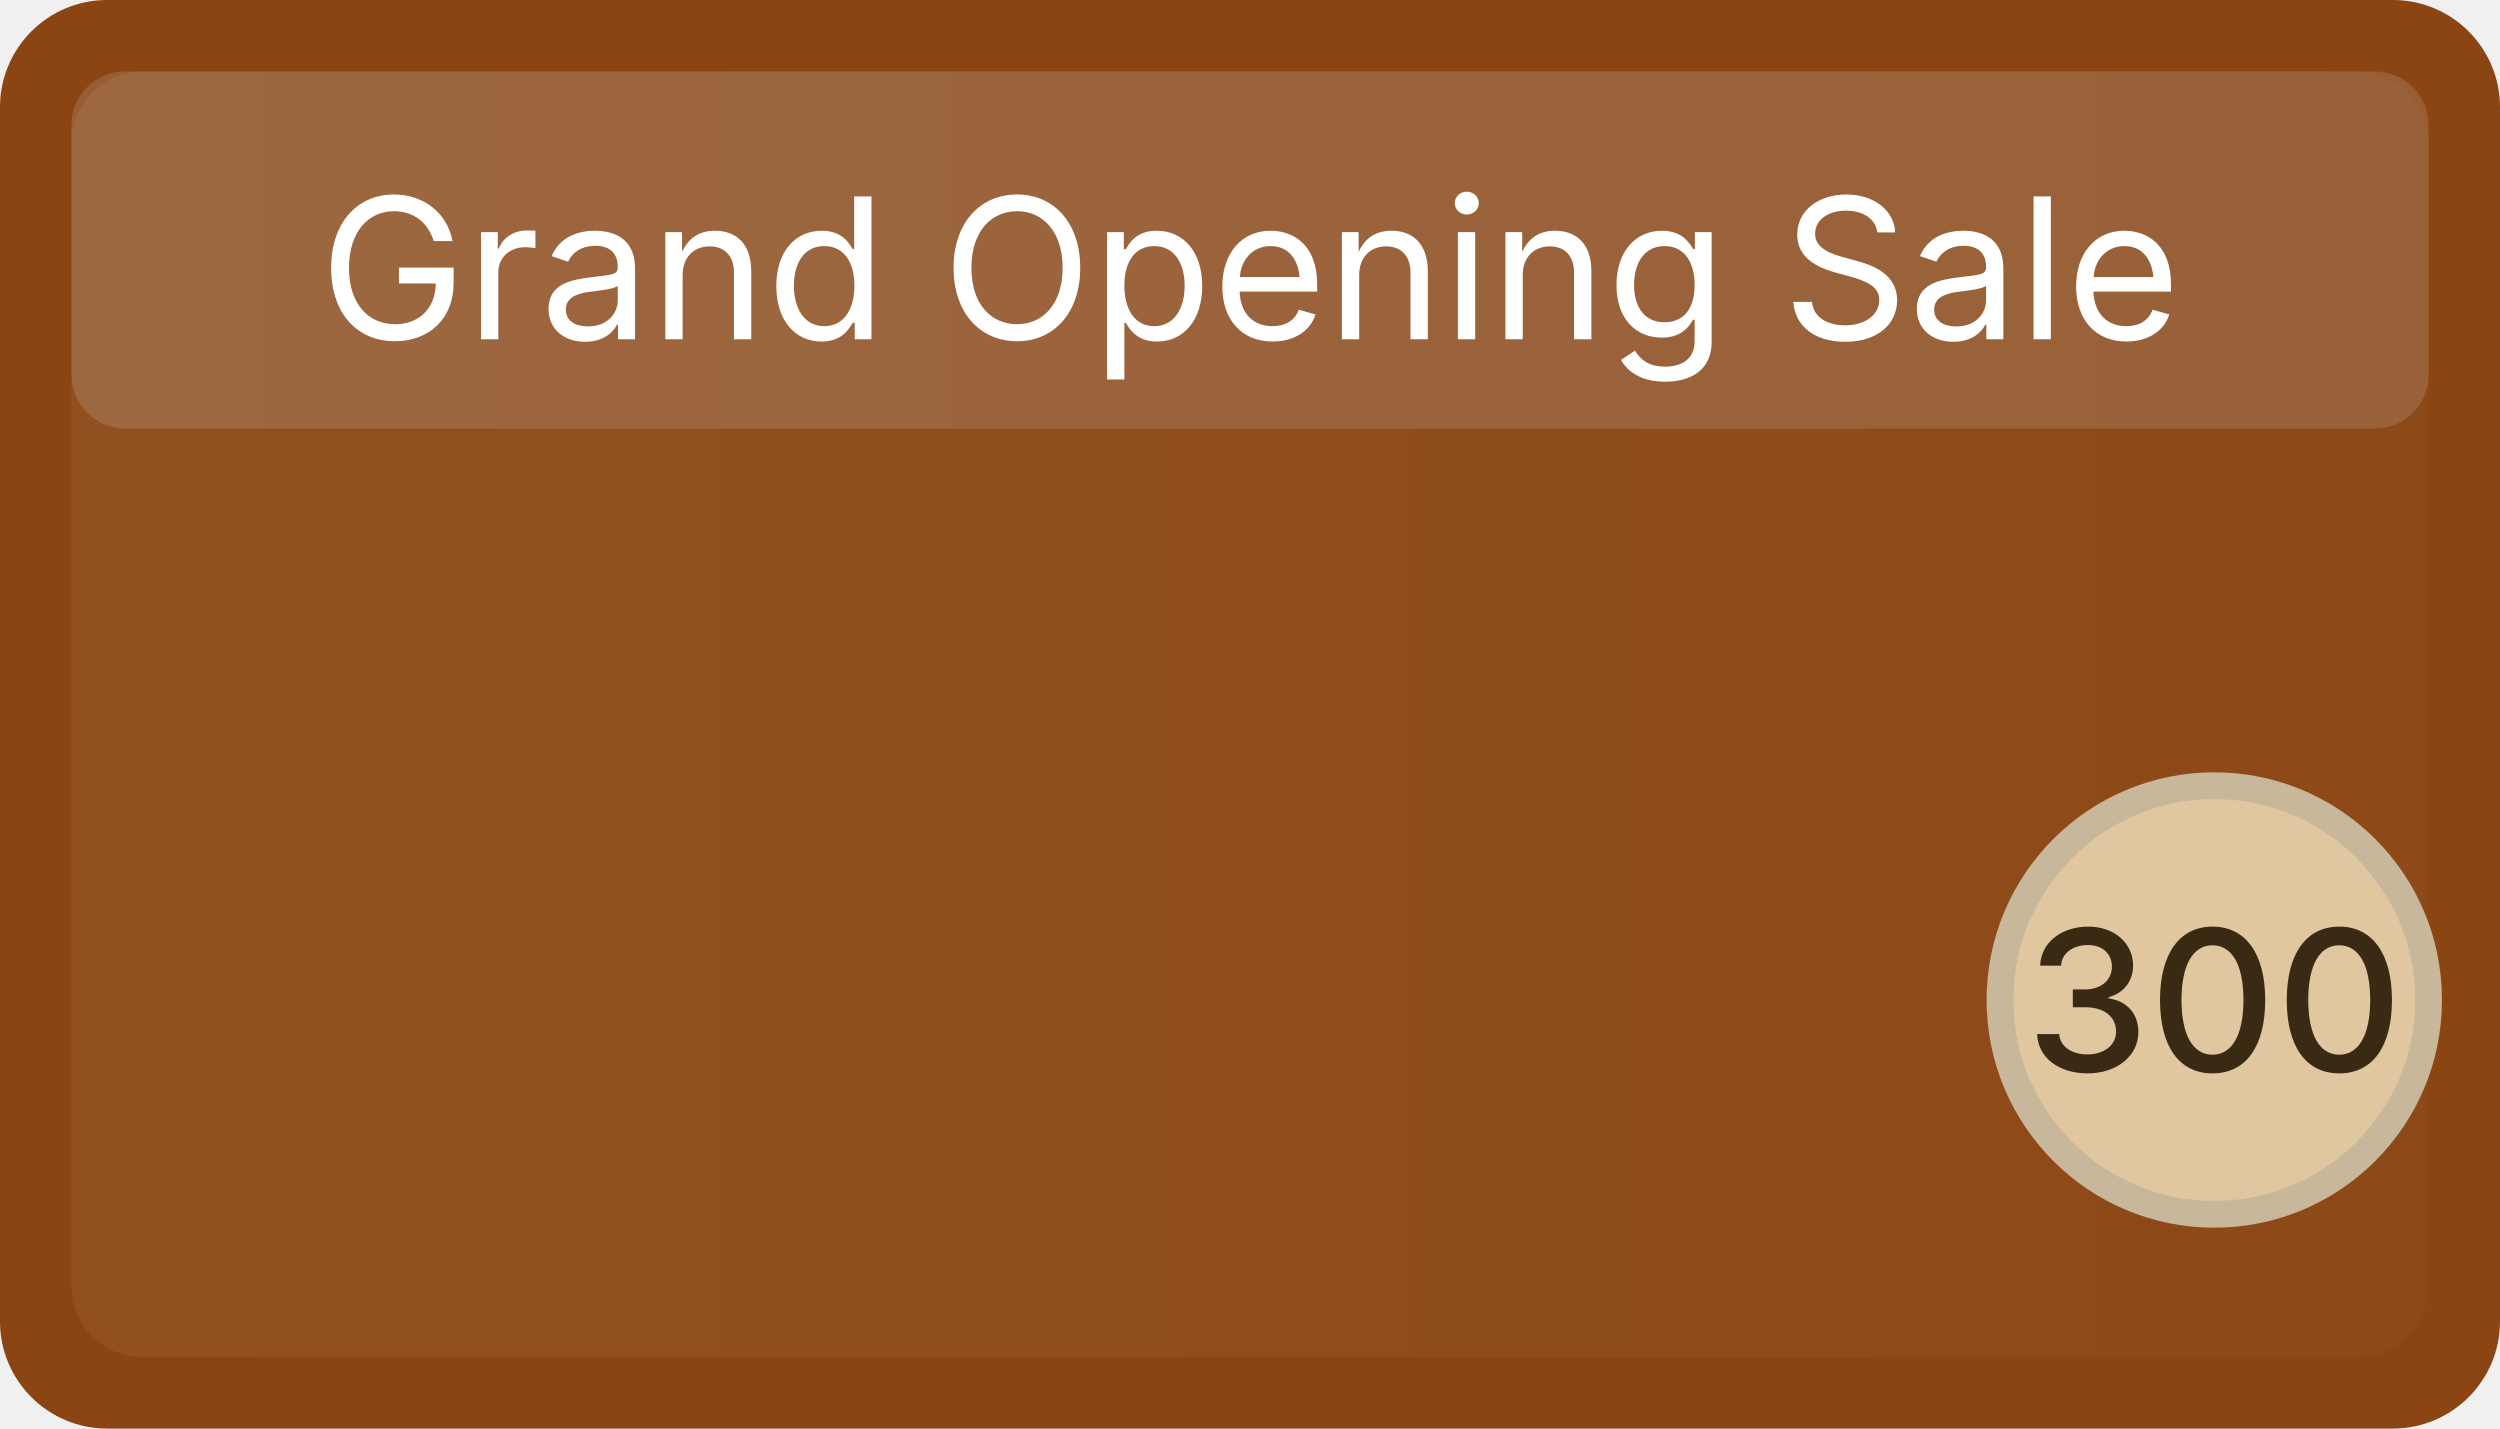
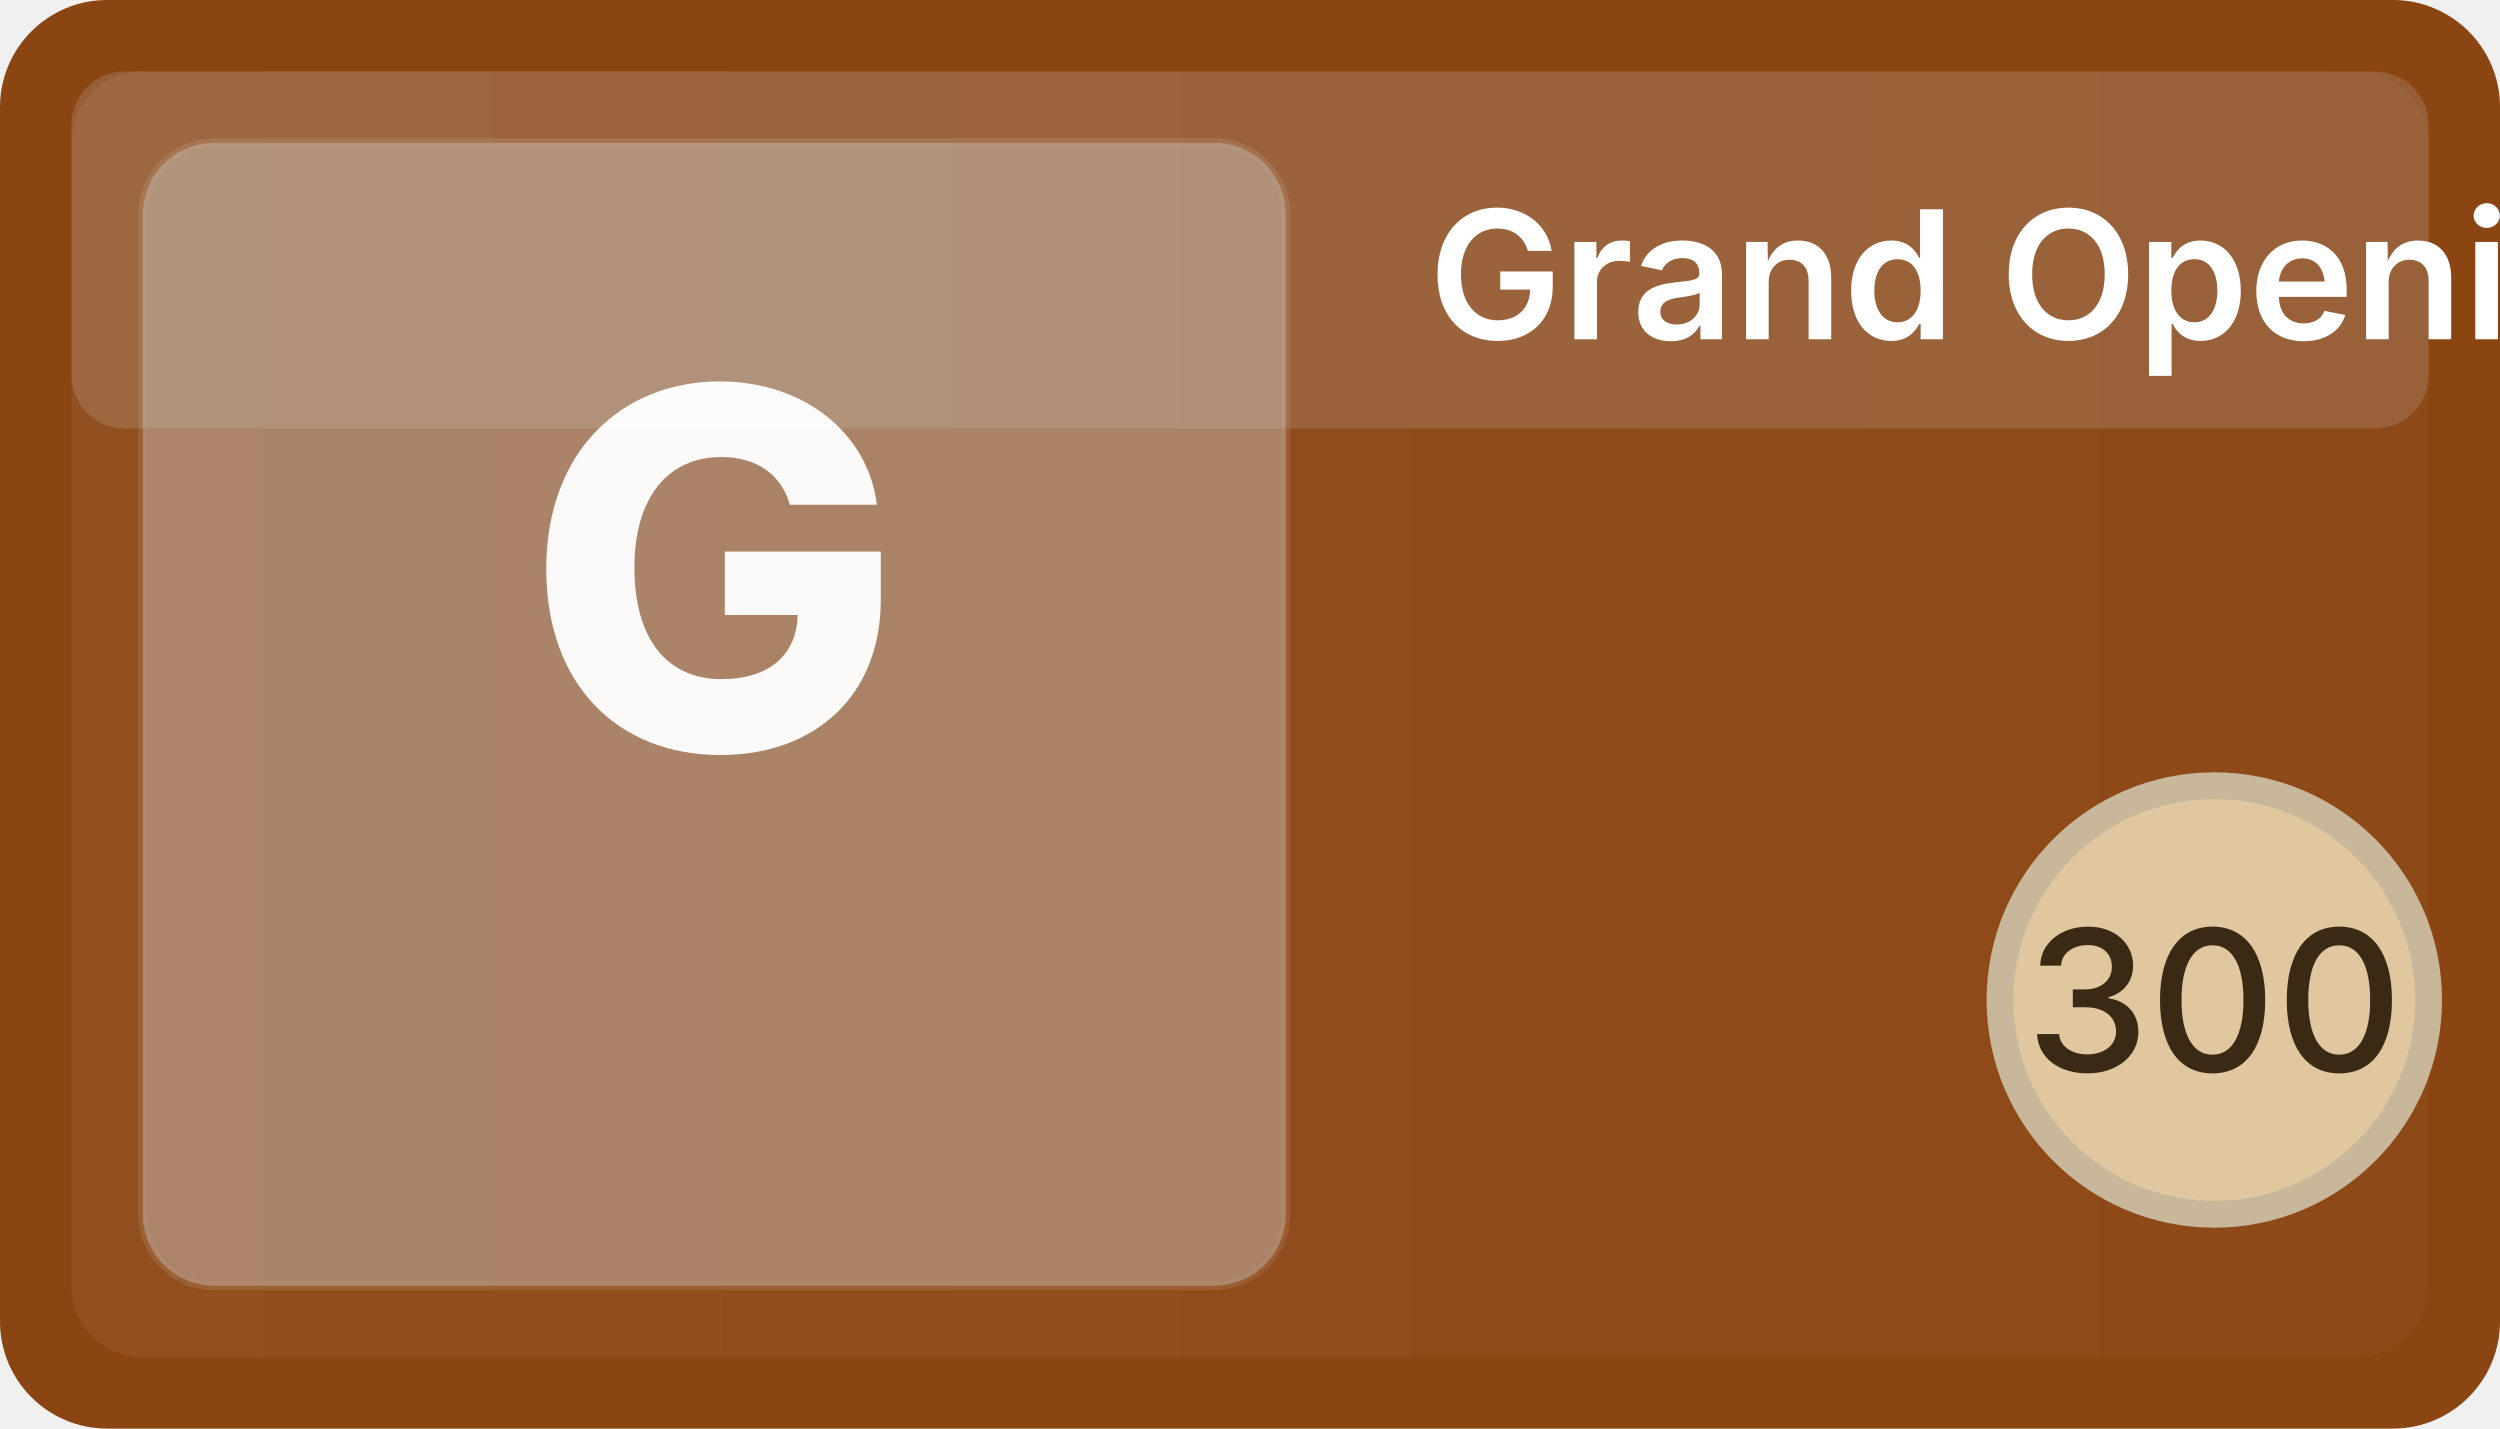
<svg xmlns="http://www.w3.org/2000/svg" width="140" height="80" viewBox="0 0 140 80" role="img" aria-label="Grand Opening Sale">
  <defs>
    <linearGradient id="g-evt-grand-opening" x1="0" x2="1">
      <stop offset="0" stop-color="#ffffff" stop-opacity="0.06" />
      <stop offset="1" stop-color="#ffffff" stop-opacity="0.02" />
    </linearGradient>
  </defs>
  <rect x="0" y="0" width="140" height="80" rx="6" ry="6" fill="#8B4513" />
  <rect x="4" y="4" width="132" height="72" rx="4" ry="4" fill="url(#g-evt-grand-opening)" />
  <rect x="4" y="4" width="132" height="20" rx="3" ry="3" fill="#cccccc" opacity="0.18" />
-   <text x="70" y="19" font-family="Inter, Segoe UI, Arial, sans-serif" font-size="11" fill="#ffffff" font-weight="400" text-anchor="middle">Grand Opening Sale</text>
+   <g class="ms-card-graphic" aria-hidden="true">
+     <rect x="8" y="8" width="64" height="64" rx="4" ry="4" fill="#cccccc" opacity="0.42" stroke="#ffffff" stroke-width="0.5" stroke-opacity="0.22" />
+     <text x="40" y="42" font-family="Inter, Segoe UI, Arial, sans-serif" font-size="28" fill="#ffffff" font-weight="800" text-anchor="middle" opacity="0.96">G</text>
+   </g>
+   <text x="80" y="19" font-family="Inter, Segoe UI, Arial, sans-serif" font-size="10" fill="#ffffff" font-weight="600" text-anchor="start">Grand Opening Sale</text>
  <circle cx="124" cy="56" r="12" fill="#e0c7a0" stroke="#c8b79a" stroke-width="1.5" />
  <text x="124" y="60" font-family="Inter, Segoe UI, Arial, sans-serif" font-size="11" fill="#3a2a14" text-anchor="middle" font-weight="500">300</text>
</svg>
